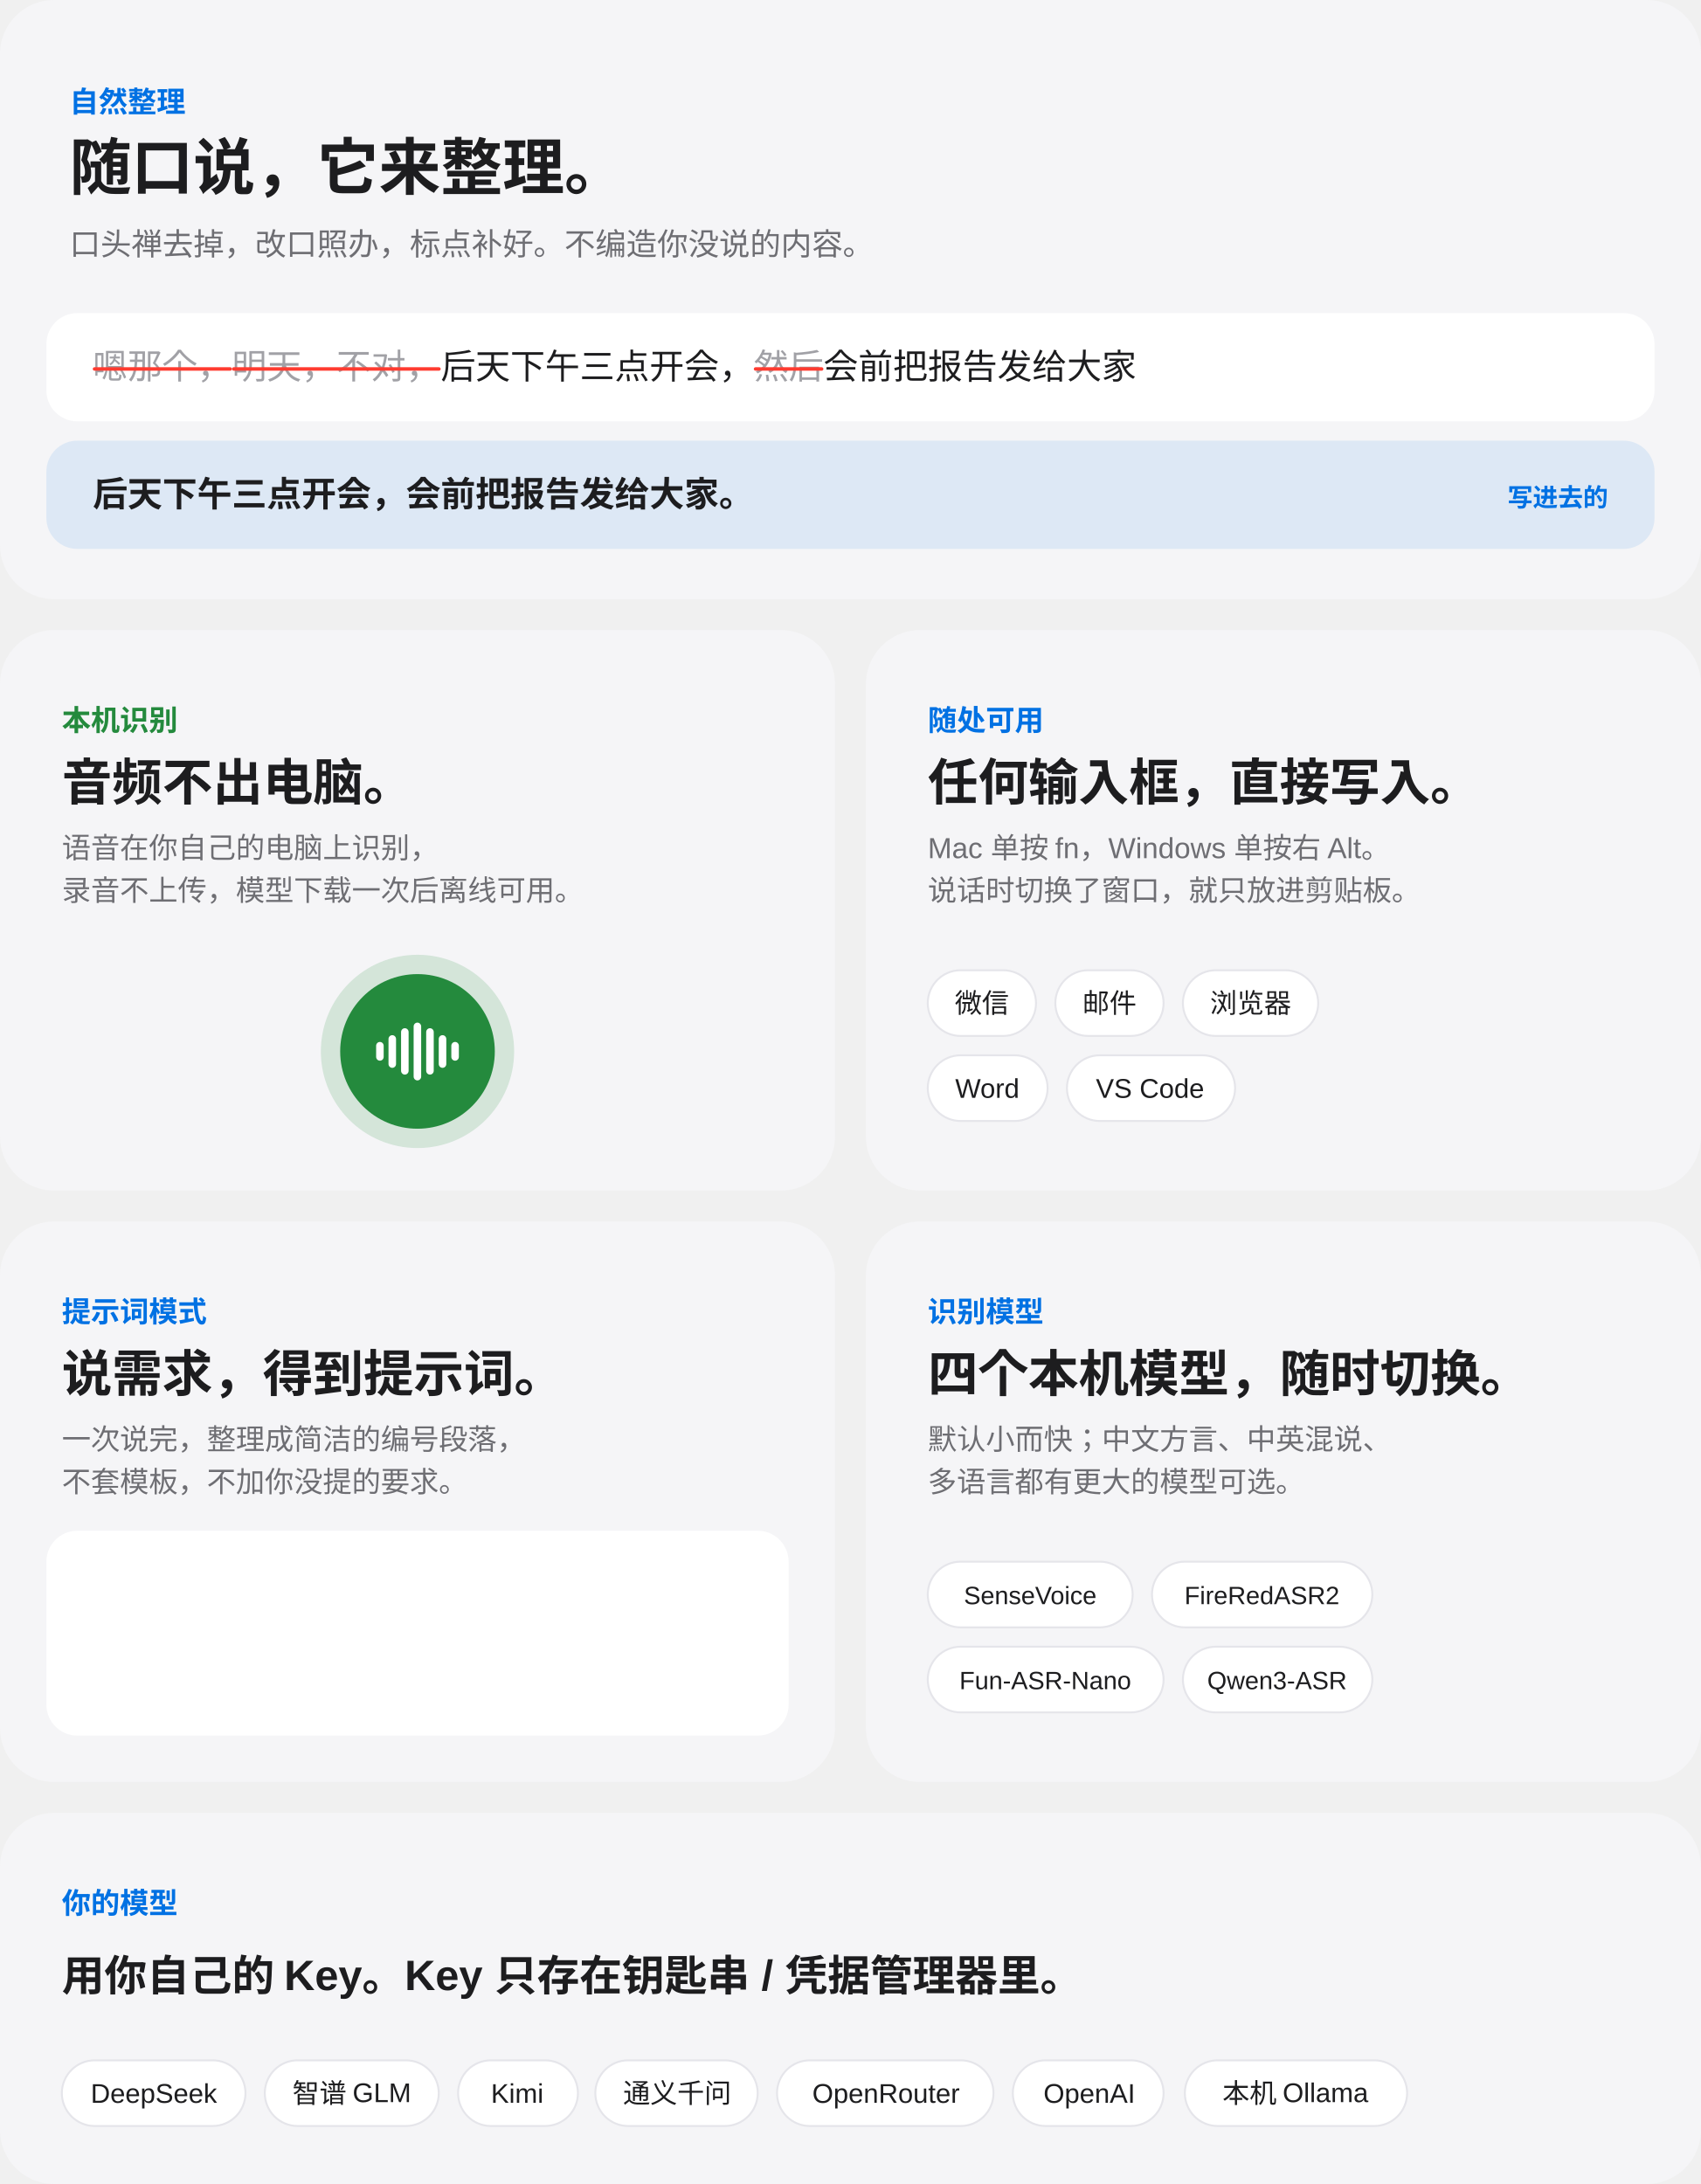
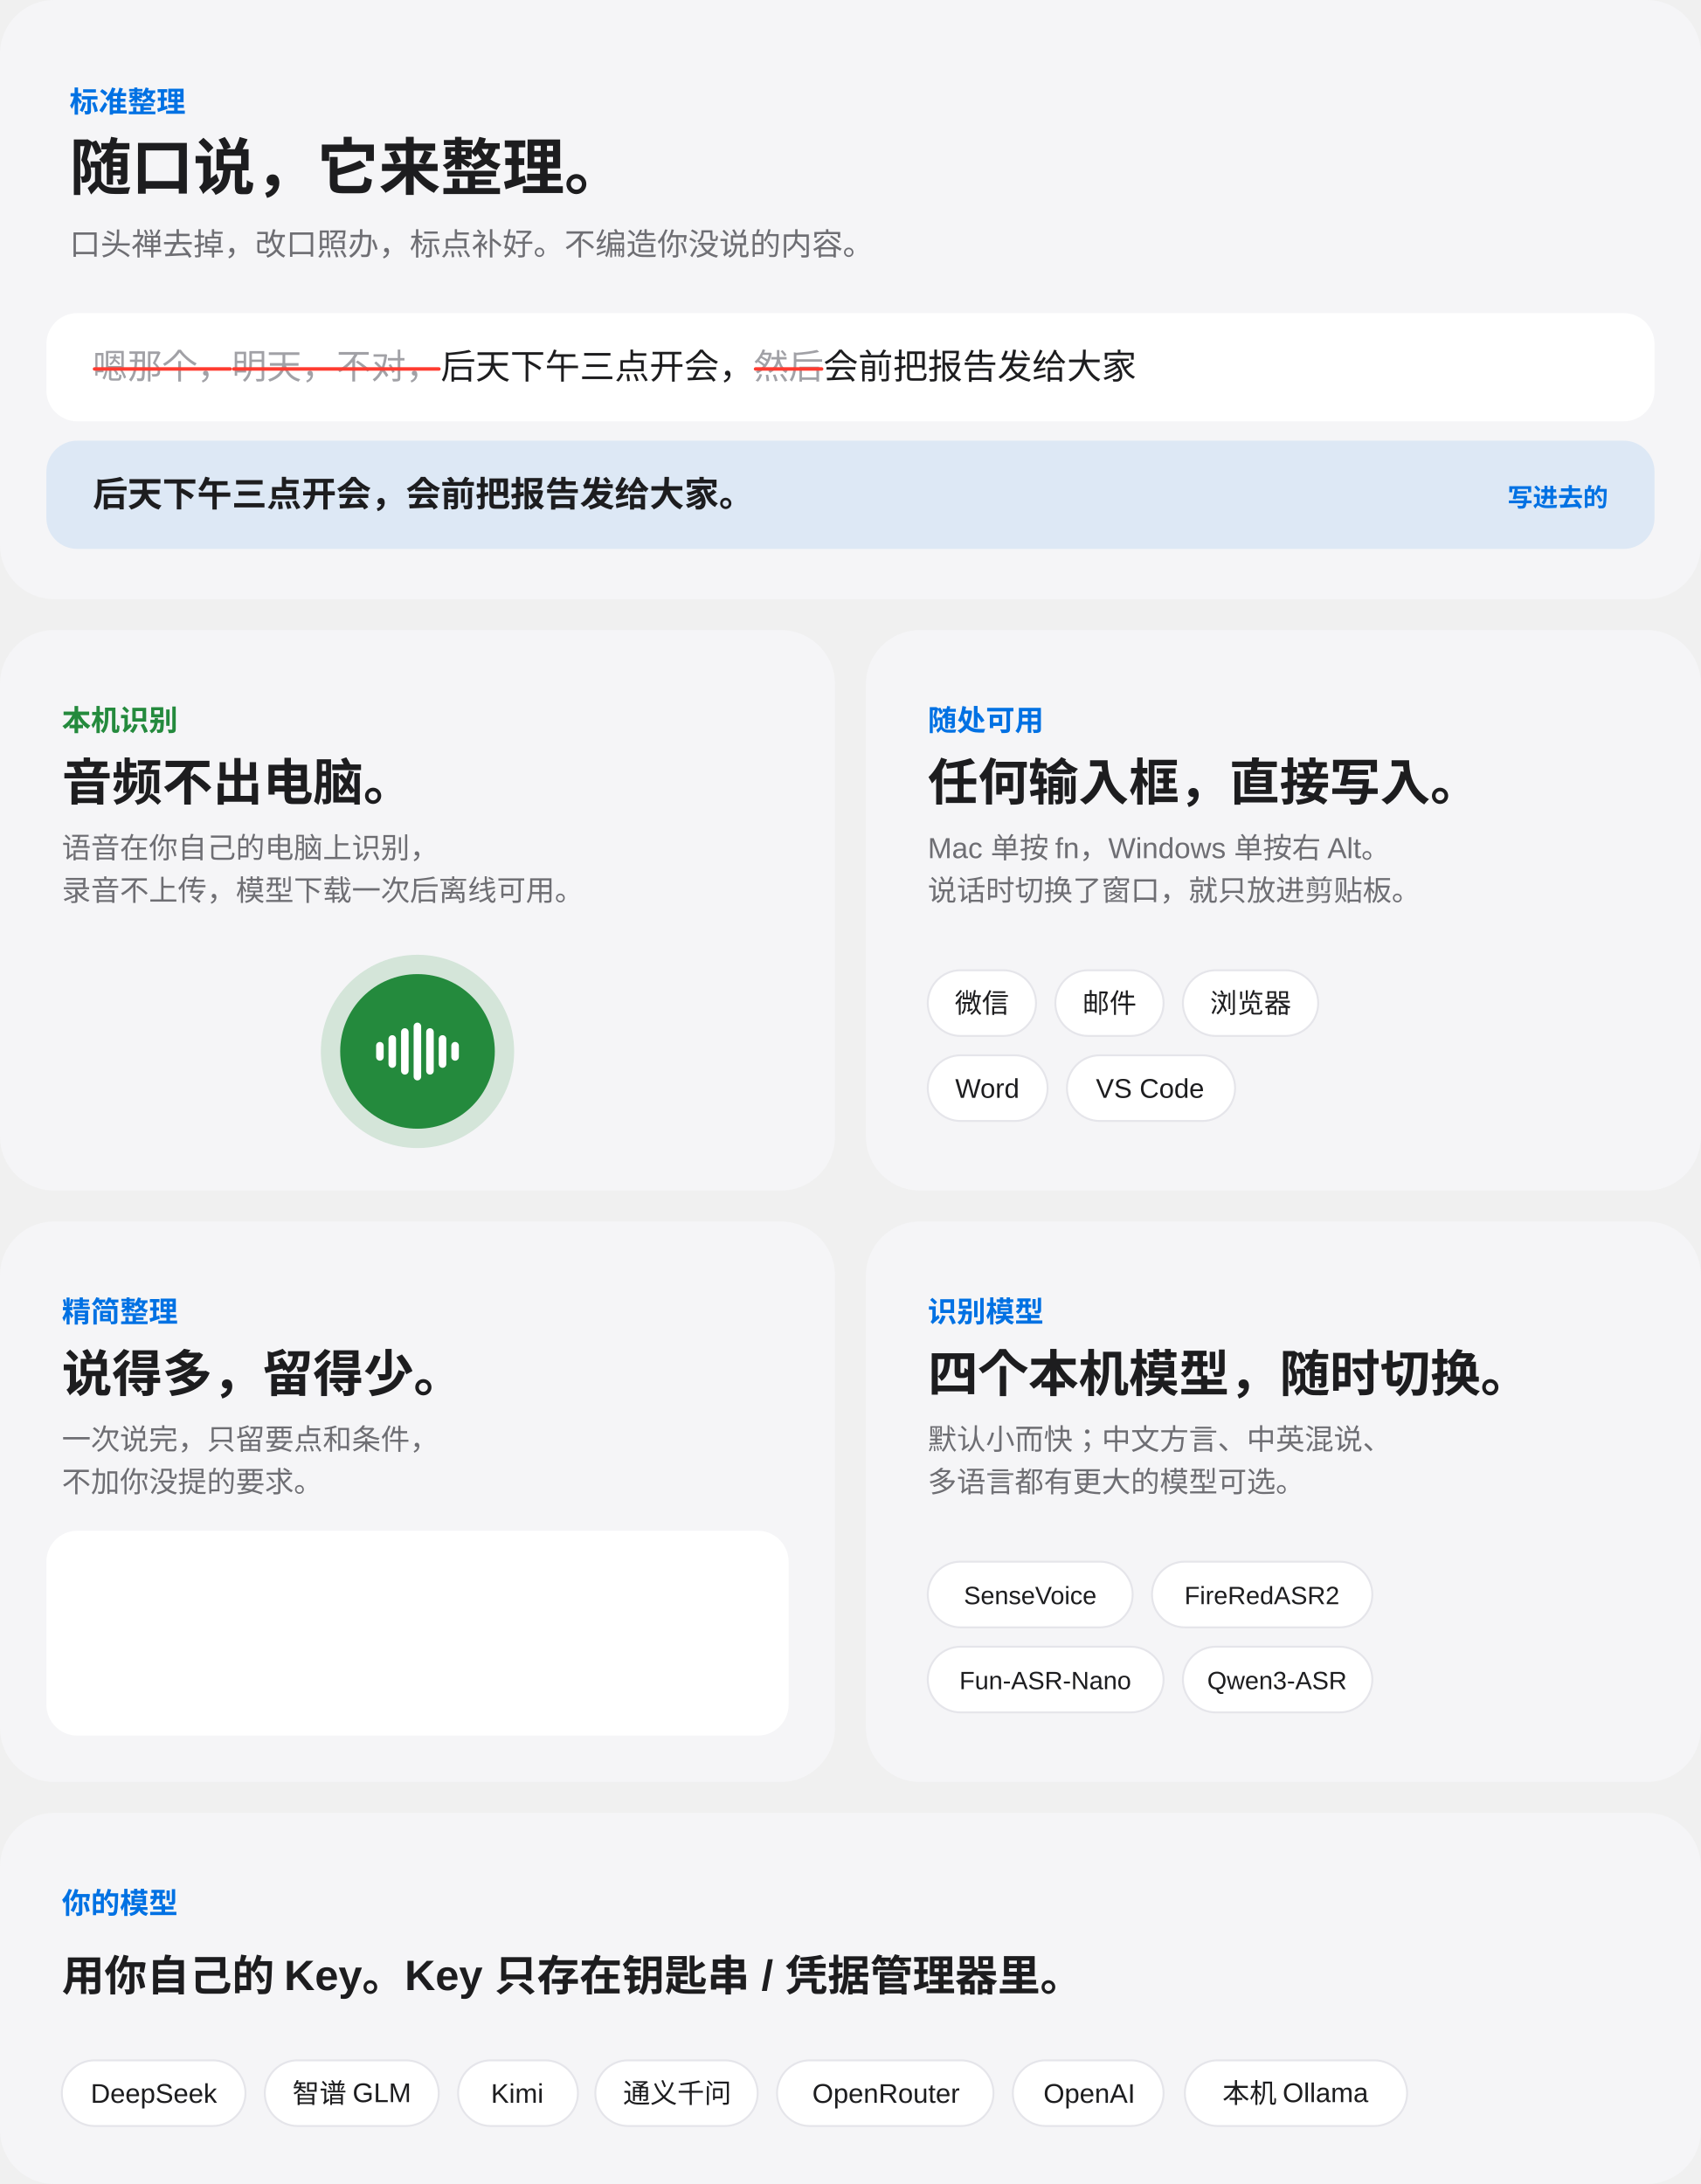
- <svg xmlns="http://www.w3.org/2000/svg" width="880" height="1130" viewBox="0 0 880 1130" role="img" aria-label="亮点：自然整理；音频不出电脑；任何输入框直接写入；提示词模式；四个本机识别模型；用你自己的 Key。">
+ <svg xmlns="http://www.w3.org/2000/svg" width="880" height="1130" viewBox="0 0 880 1130" role="img" aria-label="亮点：标准整理；音频不出电脑；任何输入框直接写入；精简整理；四个本机识别模型；用你自己的 Key。">
  <style>
text { font-family: -apple-system, BlinkMacSystemFont, 'SF Pro Display', 'SF Pro Text', 'PingFang SC', 'Hiragino Sans GB', 'Microsoft YaHei', 'Helvetica Neue', Arial, sans-serif; }
.ink { fill: #1d1d1f; } .gray { fill: #6e6e73; } .faint { fill: #a1a1a6; }
.blue { fill: #0071e3; } .green { fill: #248a3d; }
.grow { transform-box: fill-box; transform-origin: center; }
.left { transform-box: fill-box; transform-origin: left center; }
@media (prefers-reduced-motion: reduce) { * { animation: none !important; } }
.lb0 { animation: lbPulse 1.2s ease-in-out -0.00s infinite; }
.lb1 { animation: lbPulse 1.2s ease-in-out -0.48s infinite; }
.lb2 { animation: lbPulse 1.2s ease-in-out -0.26s infinite; }
.lb3 { animation: lbPulse 1.2s ease-in-out -0.74s infinite; }
.lb4 { animation: lbPulse 1.2s ease-in-out -0.52s infinite; }
.lb5 { animation: lbPulse 1.2s ease-in-out -1.00s infinite; }
.lb6 { animation: lbPulse 1.2s ease-in-out -0.78s infinite; }
@keyframes lbPulse { 0%,100% { transform: scaleY(1); } 50% { transform: scaleY(0.35); } }
.fade { animation: fade 6s ease-in-out infinite; }
.cut  { animation: cut 6s ease-in-out infinite; }
@keyframes cut  { 0%,15% { transform: scaleX(0); } 35%,85% { transform: scaleX(1); } 95%,100% { transform: scaleX(0); } }
@keyframes fade { 0%,35% { opacity: 1; } 50%,85% { opacity: .35; } 95%,100% { opacity: 1; } }
.pulse { animation: pulse 2.4s ease-out infinite; }
@keyframes pulse { 0% { transform: scale(.8); opacity: 1; } 100% { transform: scale(1.5); opacity: 0; } }
.result { animation: result 6s ease-in-out infinite; }
@keyframes result { 0%,30% { opacity: .25; } 42%,88% { opacity: 1; } 96%,100% { opacity: .25; } }
.pl { animation: pl 6s ease-out infinite; opacity: 0; }
.p0 { animation-delay: 0s; } .p1 { animation-delay: .35s; } .p2 { animation-delay: .7s; } .p3 { animation-delay: 1.05s; } .p4 { animation-delay: 1.4s; }
@keyframes pl { 0% { opacity: 0; transform: translateX(-6px); } 8%,80% { opacity: 1; transform: translateX(0); } 92%,100% { opacity: 0; } }
.m0,.m1,.n0,.n1 { animation: pick 8s ease-in-out infinite; }
.m1 { animation-delay: -6s; } .n0 { animation-delay: -4s; } .n1 { animation-delay: -2s; }
@keyframes pick { 0%,22% { opacity: 1; } 27%,95% { opacity: .5; } 100% { opacity: 1; } }
</style>
  <g transform="translate(0,0)">
    <rect width="880" height="310" rx="28" fill="#f5f5f7" />
-     <text x="36" y="58" font-size="15" font-weight="600" text-anchor="start" class="blue">自然整理</text>
+     <text x="36" y="58" font-size="15" font-weight="600" text-anchor="start" class="blue">标准整理</text>
    <text x="36" y="98" font-size="32" font-weight="700" text-anchor="start" class="ink">随口说，它来整理。</text>
    <text x="36" y="132" font-size="16" font-weight="400" text-anchor="start" class="gray">口头禅去掉，改口照办，标点补好。不编造你没说的内容。</text>
    <rect x="24" y="162" width="832" height="56" rx="16" fill="#ffffff" />
    <g class="fade">
      <text x="48" y="196" font-size="18" font-weight="400" text-anchor="start" class="faint">嗯那个，</text>
    </g>
    <rect class="left cut" x="48" y="190" width="72" height="1.8" rx="0.9" fill="#ff3b30" />
    <g class="fade">
      <text x="120" y="196" font-size="18" font-weight="400" text-anchor="start" class="faint">明天，不对，</text>
    </g>
    <rect class="left cut" x="120" y="190" width="108" height="1.8" rx="0.9" fill="#ff3b30" />
    <g class="">
      <text x="228" y="196" font-size="18" font-weight="400" text-anchor="start" class="ink">后天下午三点开会，</text>
    </g>
    <g class="fade">
      <text x="390" y="196" font-size="18" font-weight="400" text-anchor="start" class="faint">然后</text>
    </g>
    <rect class="left cut" x="390" y="190" width="36" height="1.8" rx="0.9" fill="#ff3b30" />
    <g class="">
      <text x="426" y="196" font-size="18" font-weight="400" text-anchor="start" class="ink">会前把报告发给大家</text>
    </g>
    <g class="result">
      <rect x="24" y="228" width="832" height="56" rx="16" fill="#0071e3" fill-opacity="0.10" />
      <text x="48" y="262" font-size="18" font-weight="600" text-anchor="start" class="ink">后天下午三点开会，会前把报告发给大家。</text>
      <text x="832" y="262" font-size="13" font-weight="600" text-anchor="end" class="blue">写进去的</text>
    </g>
  </g>
  <g transform="translate(0,326)">
    <rect width="432.0" height="290" rx="28" fill="#f5f5f7" />
    <text x="32" y="52" font-size="15" font-weight="600" text-anchor="start" class="green">本机识别</text>
    <text x="32" y="88" font-size="26" font-weight="700" text-anchor="start" class="ink">音频不出电脑。</text>
    <text x="32" y="118" font-size="15" font-weight="400" text-anchor="start" class="gray">语音在你自己的电脑上识别，</text>
    <text x="32" y="140" font-size="15" font-weight="400" text-anchor="start" class="gray">录音不上传，模型下载一次后离线可用。</text>
    <circle class="grow pulse" cx="216.0" cy="218" r="50" fill="#248a3d" fill-opacity="0.16" />
    <circle cx="216.0" cy="218" r="40" fill="#248a3d" />
    <rect class="grow lb0" x="194.6" y="213.1" width="3.9" height="9.7" rx="2.0" fill="#ffffff" />
    <rect class="grow lb1" x="201.0" y="209.6" width="3.9" height="16.9" rx="2.0" fill="#ffffff" />
    <rect class="grow lb2" x="207.5" y="206.0" width="3.9" height="24.0" rx="2.0" fill="#ffffff" />
    <rect class="grow lb3" x="214.0" y="203.1" width="3.9" height="29.9" rx="2.0" fill="#ffffff" />
    <rect class="grow lb4" x="220.5" y="206.0" width="3.9" height="24.0" rx="2.0" fill="#ffffff" />
    <rect class="grow lb5" x="227.0" y="209.6" width="3.9" height="16.9" rx="2.0" fill="#ffffff" />
    <rect class="grow lb6" x="233.5" y="213.1" width="3.9" height="9.7" rx="2.0" fill="#ffffff" />
  </g>
  <g transform="translate(448.0,326)">
    <rect width="432.0" height="290" rx="28" fill="#f5f5f7" />
    <text x="32" y="52" font-size="15" font-weight="600" text-anchor="start" class="blue">随处可用</text>
    <text x="32" y="88" font-size="26" font-weight="700" text-anchor="start" class="ink">任何输入框，直接写入。</text>
    <text x="32" y="118" font-size="15" font-weight="400" text-anchor="start" class="gray">Mac 单按 fn，Windows 单按右 Alt。</text>
    <text x="32" y="140" font-size="15" font-weight="400" text-anchor="start" class="gray">说话时切换了窗口，就只放进剪贴板。</text>
    <g>
      <rect x="32" y="176" width="56" height="34" rx="17" fill="#ffffff" stroke="#e5e5ea" />
      <text x="60.0" y="198" font-size="14" font-weight="500" text-anchor="middle" class="ink">微信</text>
    </g>
    <g>
      <rect x="98" y="176" width="56" height="34" rx="17" fill="#ffffff" stroke="#e5e5ea" />
      <text x="126.0" y="198" font-size="14" font-weight="500" text-anchor="middle" class="ink">邮件</text>
    </g>
    <g>
      <rect x="164" y="176" width="70" height="34" rx="17" fill="#ffffff" stroke="#e5e5ea" />
      <text x="199.0" y="198" font-size="14" font-weight="500" text-anchor="middle" class="ink">浏览器</text>
    </g>
    <g>
      <rect x="32" y="220" width="62" height="34" rx="17" fill="#ffffff" stroke="#e5e5ea" />
      <text x="62.8" y="242" font-size="14" font-weight="500" text-anchor="middle" class="ink">Word</text>
    </g>
    <g>
      <rect x="104" y="220" width="87" height="34" rx="17" fill="#ffffff" stroke="#e5e5ea" />
      <text x="147.0" y="242" font-size="14" font-weight="500" text-anchor="middle" class="ink">VS Code</text>
    </g>
  </g>
  <g transform="translate(0,632)">
    <rect width="432.0" height="290" rx="28" fill="#f5f5f7" />
-     <text x="32" y="52" font-size="15" font-weight="600" text-anchor="start" class="blue">提示词模式</text>
-     <text x="32" y="88" font-size="26" font-weight="700" text-anchor="start" class="ink">说需求，得到提示词。</text>
-     <text x="32" y="118" font-size="15" font-weight="400" text-anchor="start" class="gray">一次说完，整理成简洁的编号段落，</text>
-     <text x="32" y="140" font-size="15" font-weight="400" text-anchor="start" class="gray">不套模板，不加你没提的要求。</text>
+     <text x="32" y="52" font-size="15" font-weight="600" text-anchor="start" class="blue">精简整理</text>
+     <text x="32" y="88" font-size="26" font-weight="700" text-anchor="start" class="ink">说得多，留得少。</text>
+     <text x="32" y="118" font-size="15" font-weight="400" text-anchor="start" class="gray">一次说完，只留要点和条件，</text>
+     <text x="32" y="140" font-size="15" font-weight="400" text-anchor="start" class="gray">不加你没提的要求。</text>
    <rect x="24" y="160" width="384.0" height="106" rx="16" fill="#ffffff" />
    <g class="pl p0">
-       <text x="44" y="190" font-size="14" font-weight="500" text-anchor="start" class="ink">一、请帮我写一份本周周报，发给老板。</text>
+       <text x="44" y="190" font-size="14" font-weight="500" text-anchor="start" class="ink">请写本周周报，发给老板，篇幅简短。</text>
    </g>
    <g class="pl p1">
-       <text x="44" y="220" font-size="14" font-weight="500" text-anchor="start" class="ink">二、本周完成了登录页改版，修复了几个 bug。</text>
+       <text x="44" y="220" font-size="14" font-weight="500" text-anchor="start" class="ink">1. 完成登录页改版。</text>
    </g>
    <g class="pl p2">
-       <text x="44" y="250" font-size="14" font-weight="500" text-anchor="start" class="ink">三、篇幅简短。</text>
+       <text x="44" y="250" font-size="14" font-weight="500" text-anchor="start" class="ink">2. 修复了几个 bug。</text>
    </g>
  </g>
  <g transform="translate(448.0,632)">
    <rect width="432.0" height="290" rx="28" fill="#f5f5f7" />
    <text x="32" y="52" font-size="15" font-weight="600" text-anchor="start" class="blue">识别模型</text>
    <text x="32" y="88" font-size="26" font-weight="700" text-anchor="start" class="ink">四个本机模型，随时切换。</text>
    <text x="32" y="118" font-size="15" font-weight="400" text-anchor="start" class="gray">默认小而快；中文方言、中英混说、</text>
    <text x="32" y="140" font-size="15" font-weight="400" text-anchor="start" class="gray">多语言都有更大的模型可选。</text>
    <g class="m0">
      <rect x="32" y="176" width="106" height="34" rx="17" fill="#ffffff" stroke="#e5e5ea" />
      <text x="85.0" y="198" font-size="13" font-weight="500" text-anchor="middle" class="ink">SenseVoice</text>
    </g>
    <g class="m1">
      <rect x="148" y="176" width="114" height="34" rx="17" fill="#ffffff" stroke="#e5e5ea" />
      <text x="204.9" y="198" font-size="13" font-weight="500" text-anchor="middle" class="ink">FireRedASR2</text>
    </g>
    <g class="n0">
      <rect x="32" y="220" width="122" height="34" rx="17" fill="#ffffff" stroke="#e5e5ea" />
      <text x="92.8" y="242" font-size="13" font-weight="500" text-anchor="middle" class="ink">Fun-ASR-Nano</text>
    </g>
    <g class="n1">
      <rect x="164" y="220" width="98" height="34" rx="17" fill="#ffffff" stroke="#e5e5ea" />
      <text x="212.7" y="242" font-size="13" font-weight="500" text-anchor="middle" class="ink">Qwen3-ASR</text>
    </g>
  </g>
  <g transform="translate(0,938)">
    <rect width="880" height="192" rx="28" fill="#f5f5f7" />
    <text x="32" y="52" font-size="15" font-weight="600" text-anchor="start" class="blue">你的模型</text>
    <text x="32" y="92" font-size="22" font-weight="700" text-anchor="start" class="ink">用你自己的 Key。Key 只存在钥匙串 / 凭据管理器里。</text>
    <g>
      <rect x="32" y="128" width="95" height="34" rx="17" fill="#ffffff" stroke="#e5e5ea" />
      <text x="79.6" y="150" font-size="14" font-weight="500" text-anchor="middle" class="ink">DeepSeek</text>
    </g>
    <g>
      <rect x="137" y="128" width="90" height="34" rx="17" fill="#ffffff" stroke="#e5e5ea" />
      <text x="182.0" y="150" font-size="14" font-weight="500" text-anchor="middle" class="ink">智谱 GLM</text>
    </g>
    <g>
      <rect x="237" y="128" width="62" height="34" rx="17" fill="#ffffff" stroke="#e5e5ea" />
      <text x="267.6" y="150" font-size="14" font-weight="500" text-anchor="middle" class="ink">Kimi</text>
    </g>
    <g>
      <rect x="308" y="128" width="84" height="34" rx="17" fill="#ffffff" stroke="#e5e5ea" />
      <text x="350.4" y="150" font-size="14" font-weight="500" text-anchor="middle" class="ink">通义千问</text>
    </g>
    <g>
      <rect x="402" y="128" width="112" height="34" rx="17" fill="#ffffff" stroke="#e5e5ea" />
      <text x="458.4" y="150" font-size="14" font-weight="500" text-anchor="middle" class="ink">OpenRouter</text>
    </g>
    <g>
      <rect x="524" y="128" width="78" height="34" rx="17" fill="#ffffff" stroke="#e5e5ea" />
      <text x="563.6" y="150" font-size="14" font-weight="500" text-anchor="middle" class="ink">OpenAI</text>
    </g>
    <g>
      <rect x="613" y="128" width="115" height="34" rx="17" fill="#ffffff" stroke="#e5e5ea" />
      <text x="670.2" y="150" font-size="14" font-weight="500" text-anchor="middle" class="ink">本机 Ollama</text>
    </g>
  </g>
</svg>
